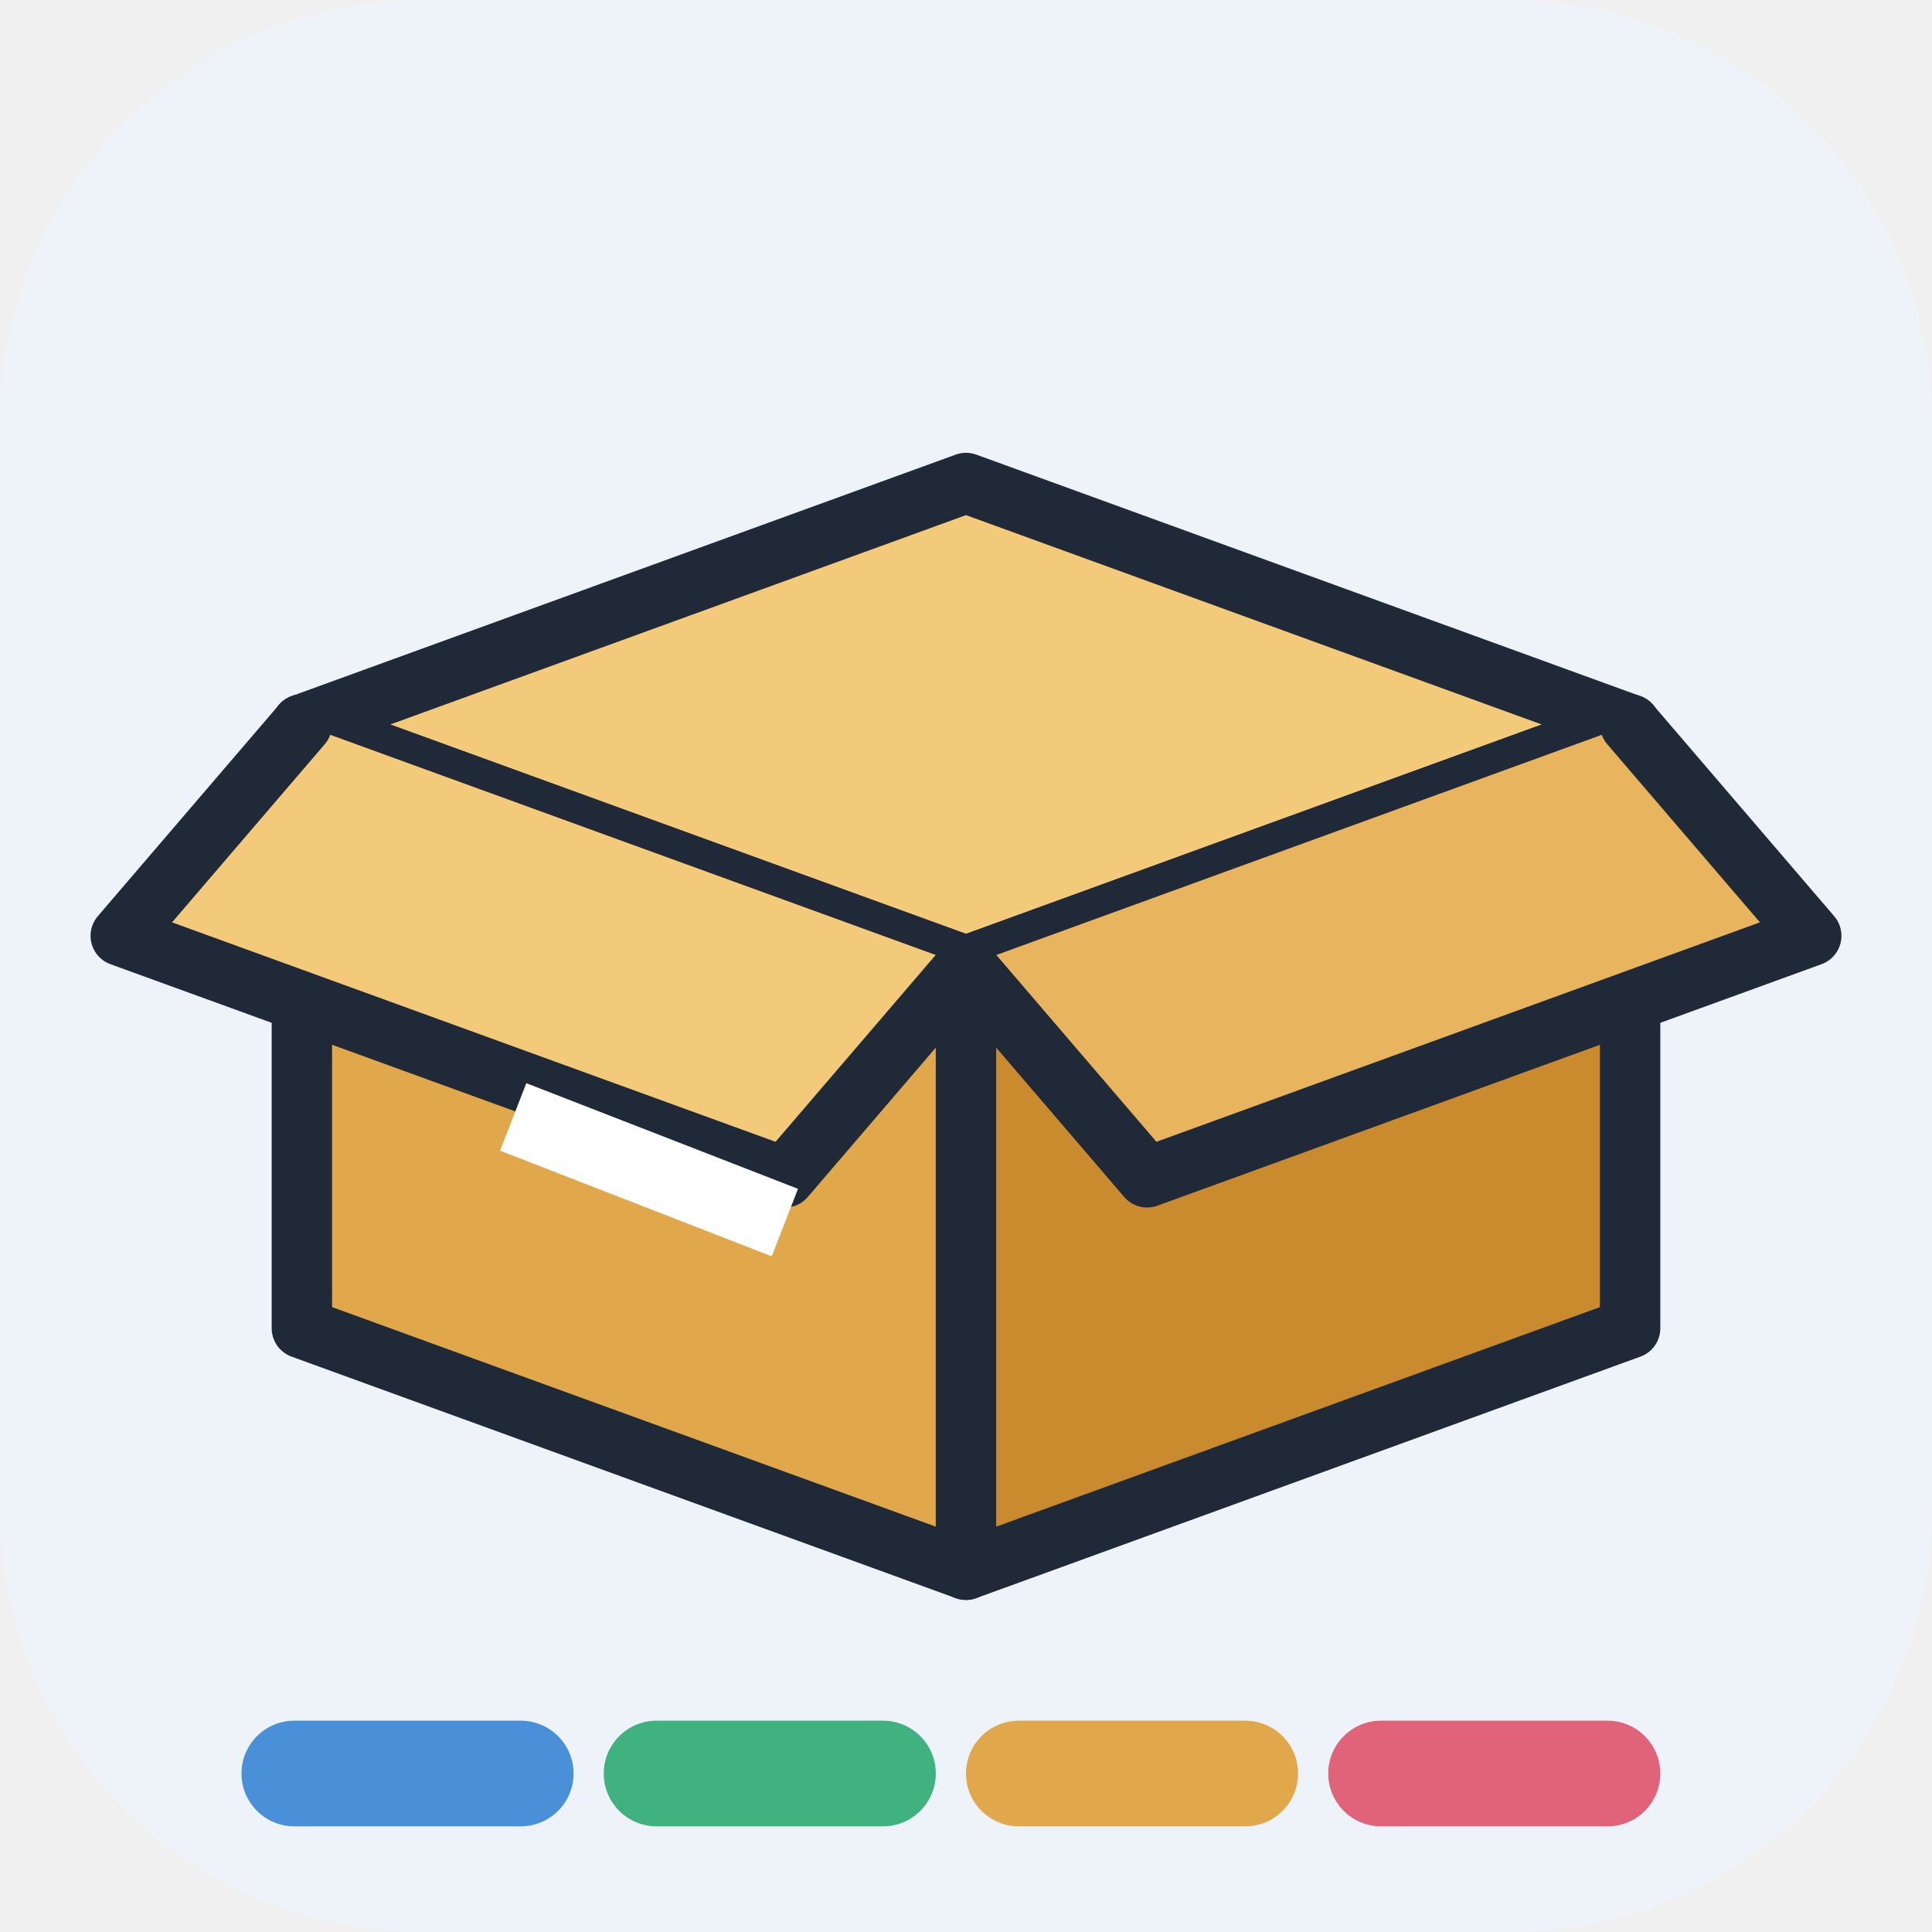
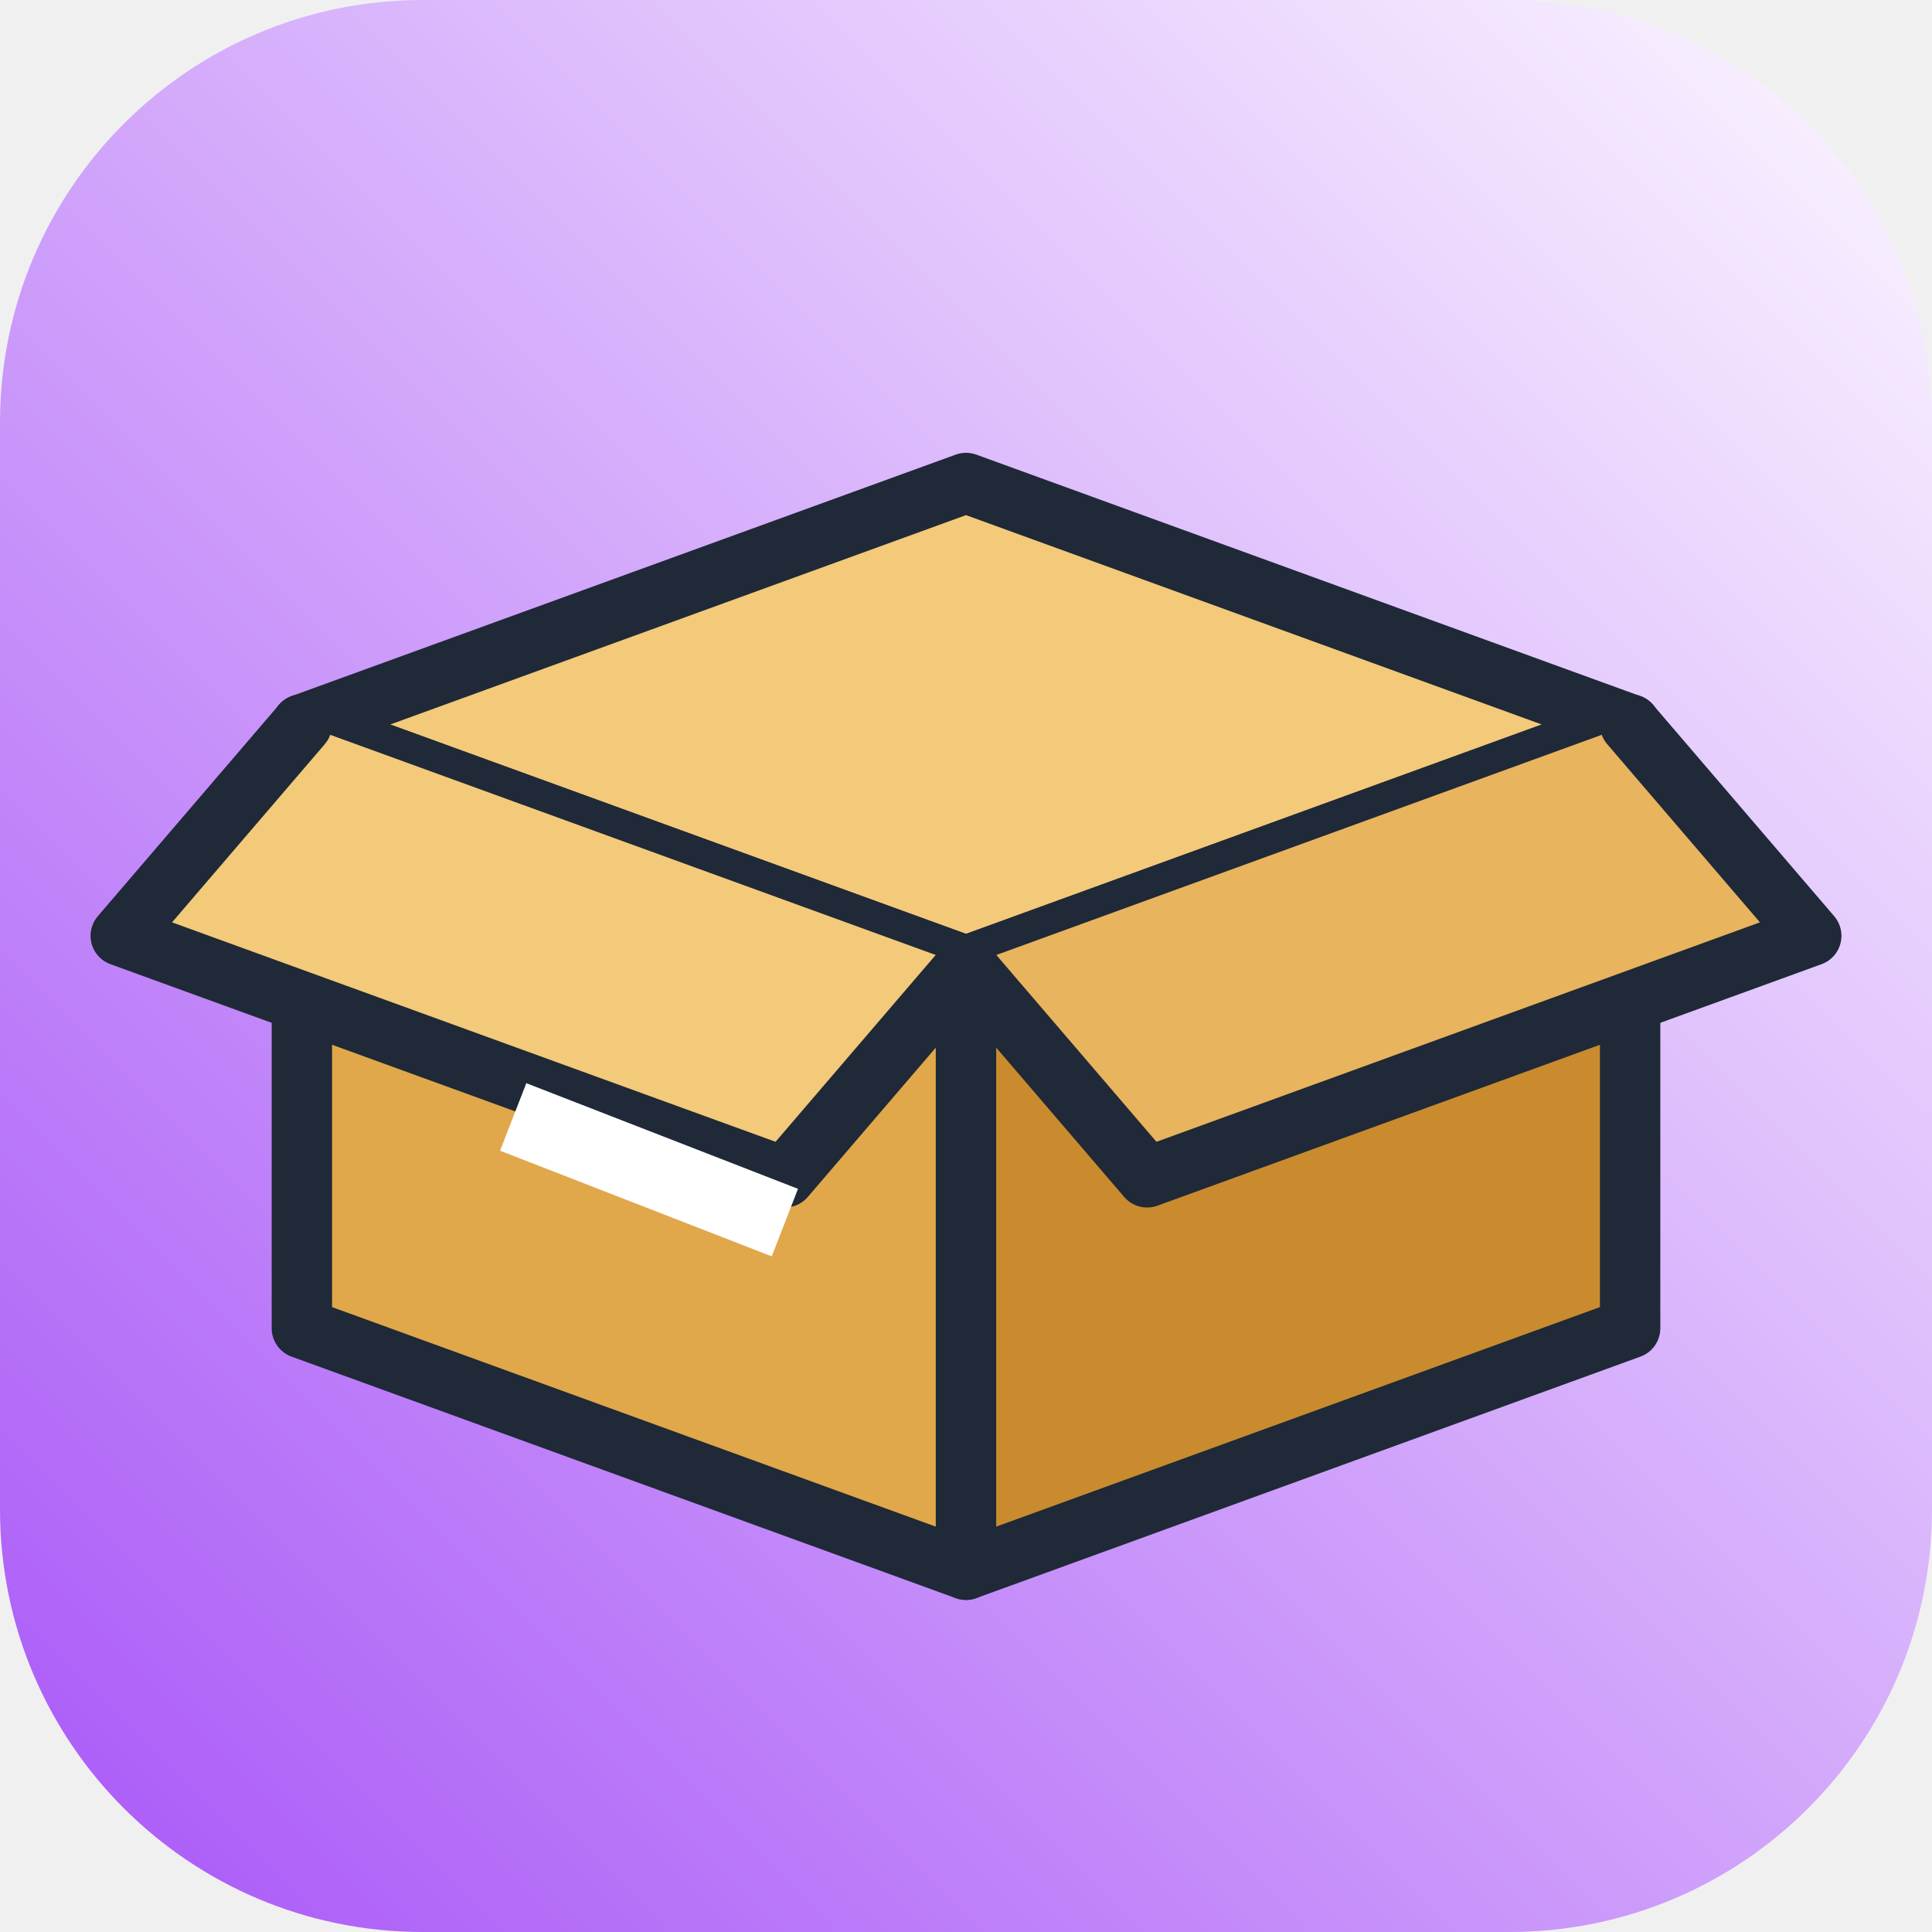
<svg xmlns="http://www.w3.org/2000/svg" viewBox="0 0 64 64" role="img" aria-label="Inventario">
-   <rect x="0" y="0" width="64" height="64" rx="14" fill="#eef3fa" />
-   <rect x="8" y="57" width="11" height="3.5" rx="1.75" fill="#4a90d9" />
-   <rect x="20" y="57" width="11" height="3.5" rx="1.75" fill="#3fb27f" />
-   <rect x="32" y="57" width="11" height="3.5" rx="1.75" fill="#e0a84a" />
-   <rect x="44" y="57" width="11" height="3.5" rx="1.75" fill="#e0637a" />
+   <defs>
+     <linearGradient id="gf" x1="0" y1="1" x2="1" y2="0">
+       <stop offset="0" stop-color="#a855f7" />
+       <stop offset="1" stop-color="#fcf8ff" />
+     </linearGradient>
+   </defs>
+   <rect width="64" height="64" rx="14" fill="url(#gf)" />
  <path d="M10 24 L32 16 L54 24 L32 32 Z" fill="#f3c97a" stroke="#1f2937" stroke-width="2" stroke-linejoin="round" stroke-linecap="round" />
  <path d="M10 24 V44 L32 52 V32 Z" fill="#e0a84a" stroke="#1f2937" stroke-width="2" stroke-linejoin="round" stroke-linecap="round" />
  <path d="M54 24 V44 L32 52 V32 Z" fill="#c98b2e" stroke="#1f2937" stroke-width="2" stroke-linejoin="round" stroke-linecap="round" />
  <path d="M10 24 L4 31 L26 39 L32 32" fill="#f3c97a" stroke="#1f2937" stroke-width="2" stroke-linejoin="round" stroke-linecap="round" />
  <path d="M54 24 L60 31 L38 39 L32 32" fill="#e8b45e" stroke="#1f2937" stroke-width="2" stroke-linejoin="round" stroke-linecap="round" />
  <path d="M17 37 L26 40.5" stroke="#fff" stroke-width="2.4" />
</svg>
